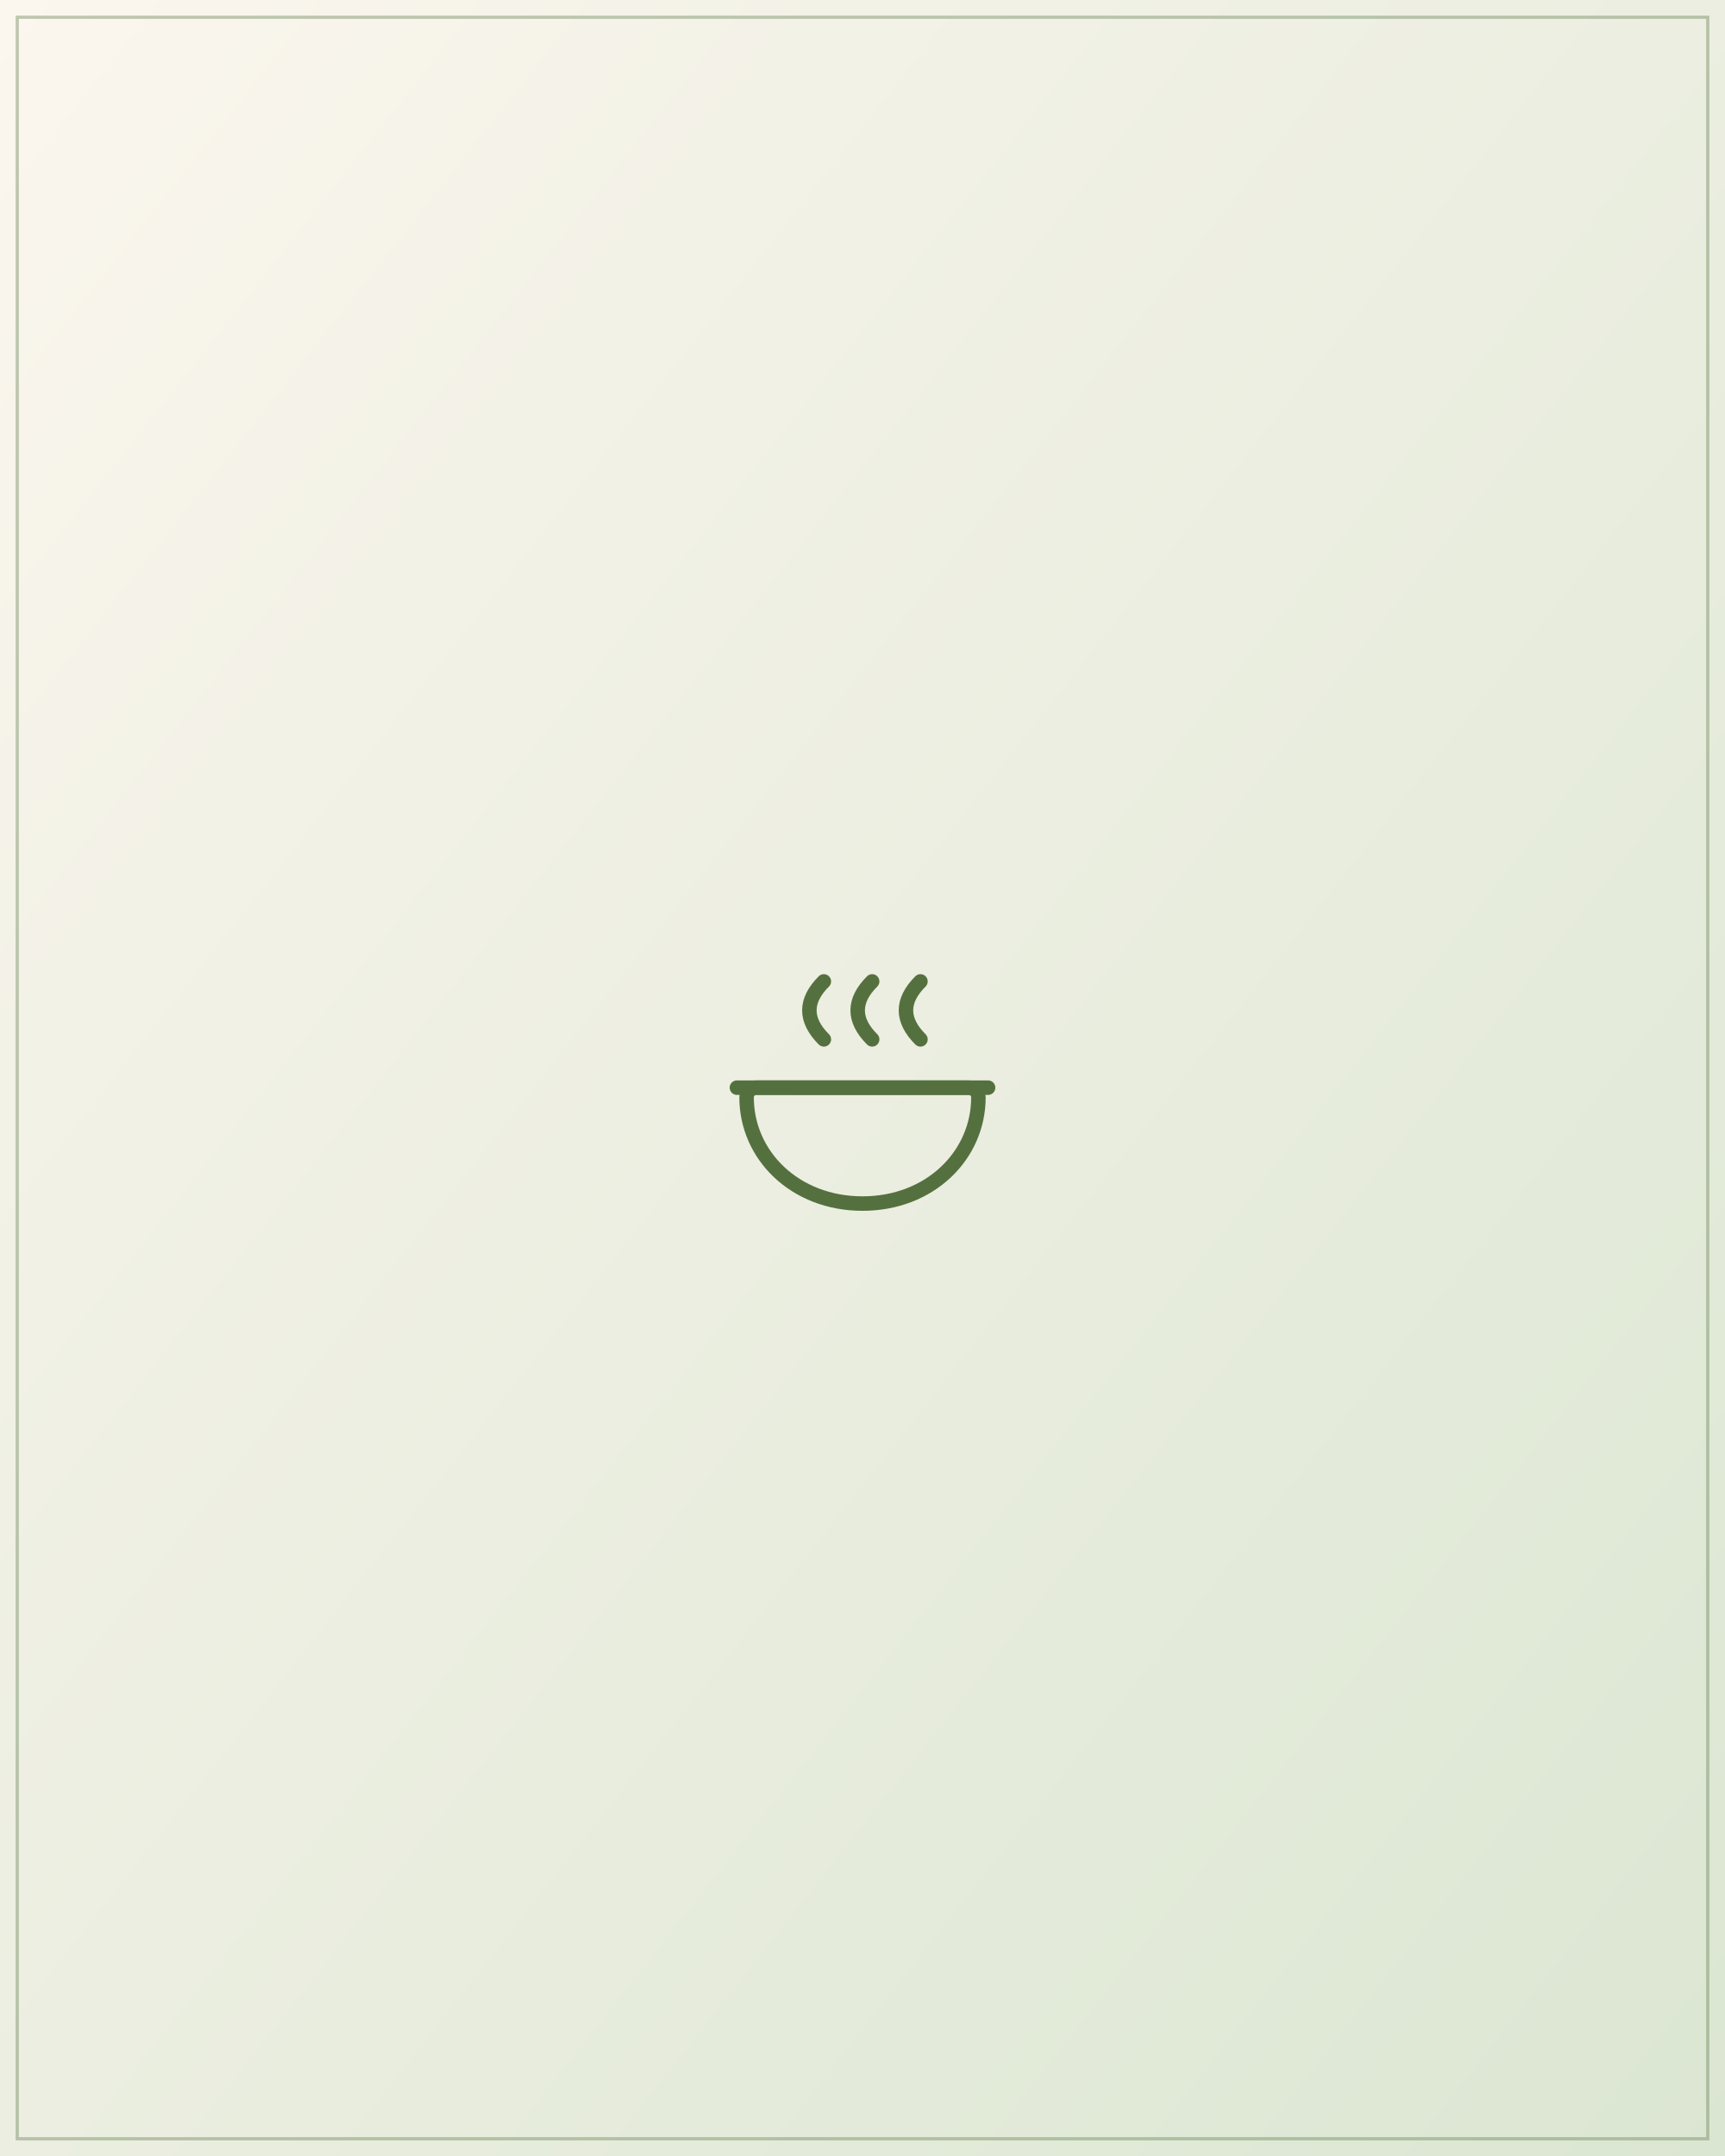
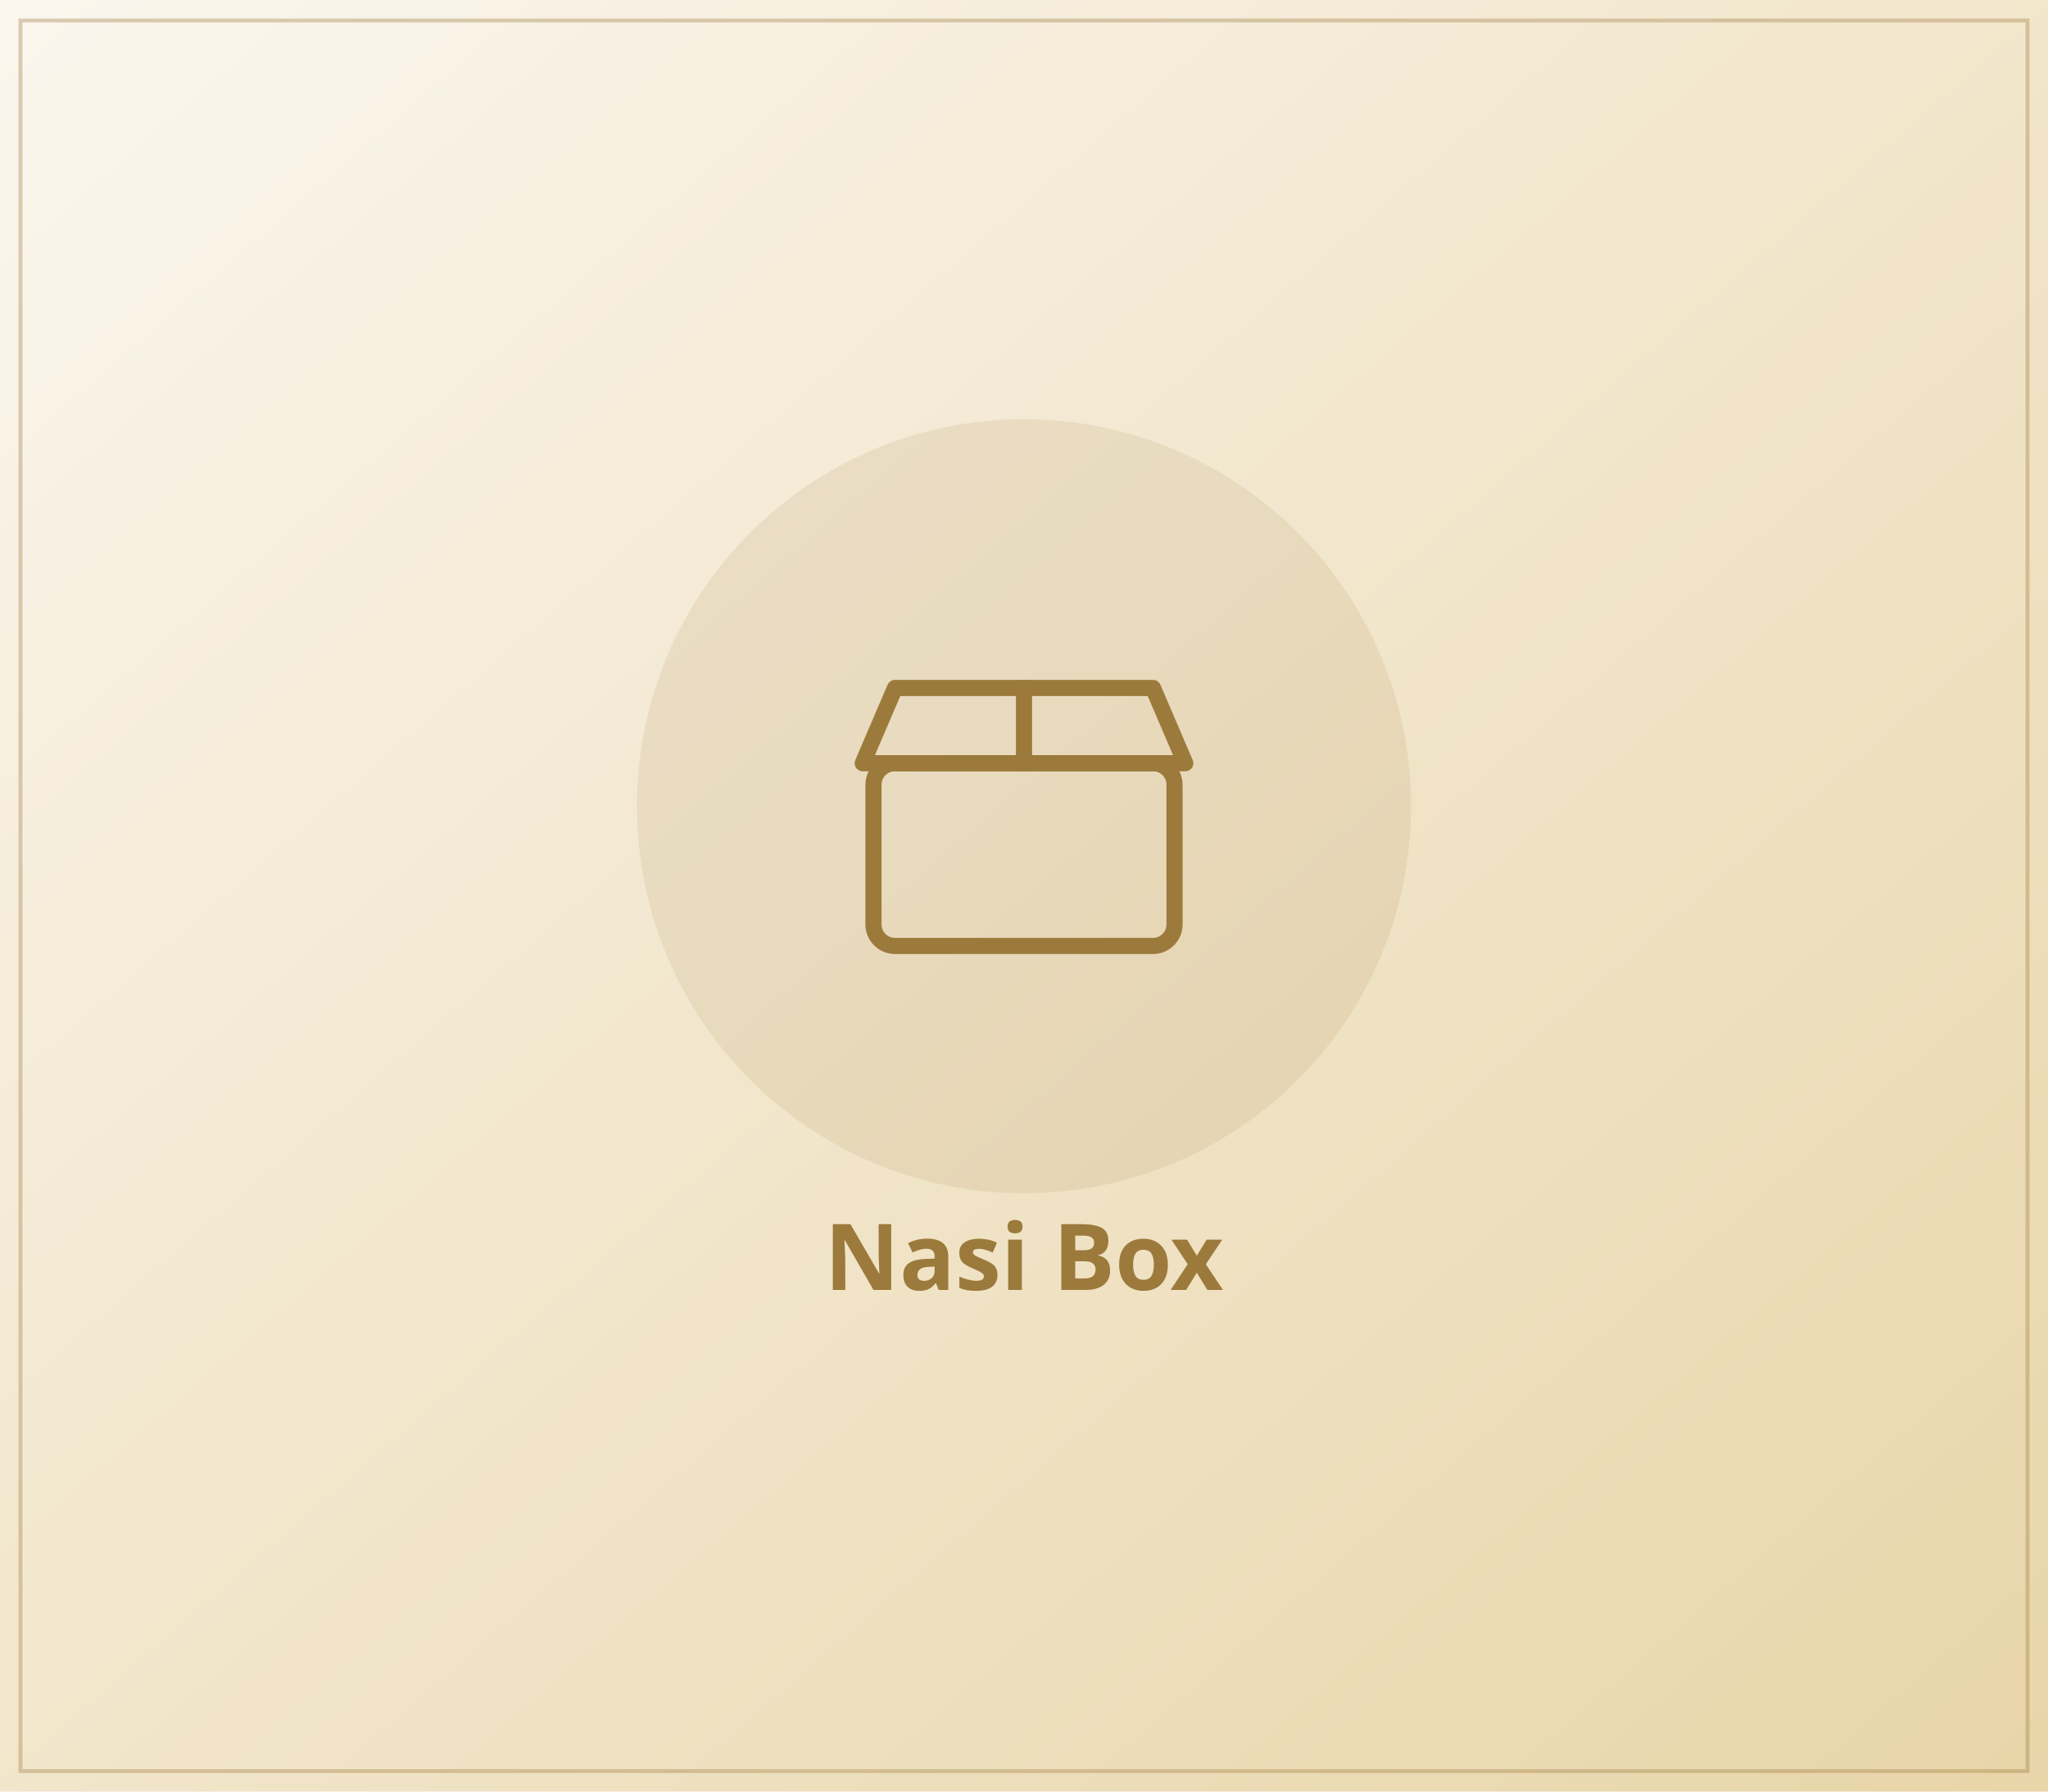
- <svg xmlns="http://www.w3.org/2000/svg" viewBox="0 0 800 1000" width="800" height="1000" role="img" aria-label="Placeholder foto Catering Mak Yo">
+ <svg xmlns="http://www.w3.org/2000/svg" viewBox="0 0 800 700" width="800" height="700" role="img" aria-label="Nasi Box">
  <defs>
-     <linearGradient id="grad-gallery-1" x1="0" y1="0" x2="1" y2="1">
+     <linearGradient id="grad-gallery-01" x1="0" y1="0" x2="1" y2="1">
      <stop offset="0%" stop-color="#FBF6EE" />
-       <stop offset="100%" stop-color="#DBE6D2" />
+       <stop offset="100%" stop-color="#E8D5A8" />
    </linearGradient>
  </defs>
-   <rect width="800" height="1000" fill="url(#grad-gallery-1)" />
-   <rect x="8" y="8" width="784" height="984" fill="none" stroke="#55703F" stroke-opacity="0.35" stroke-width="1.5" />
-   <g transform="translate(288, 388) scale(2.24)" color="#55703F">
-     <g fill="none" stroke="currentColor" stroke-width="3" stroke-linecap="round" stroke-linejoin="round">
-       <path d="M28 52 h44 a2 2 0 0 1 2 2 c0 12 -10 22 -24 22 s-24 -10 -24 -22 a2 2 0 0 1 2 -2 Z" />
-       <path d="M24 52 h52" />
-       <path d="M42 30 c-4 4 -4 8 0 12" />
-       <path d="M52 30 c-4 4 -4 8 0 12" />
-       <path d="M62 30 c-4 4 -4 8 0 12" />
-     </g>
+   <rect width="800" height="700" fill="url(#grad-gallery-01)" />
+   <rect x="8" y="8" width="784" height="684" fill="none" stroke="#9C7A3C" stroke-opacity="0.35" stroke-width="1.5" />
+   <circle cx="400" cy="315" r="151.2" fill="#9C7A3C" fill-opacity="0.12" />
+   <g transform="translate(295, 210) scale(2.1)" fill="none" stroke="#9C7A3C" stroke-width="3" stroke-linecap="round" stroke-linejoin="round">
+     <rect x="22" y="42" width="56" height="34" rx="4" />
+     <path d="M20 42 h60 l-6 -14 h-48 Z" />
+     <path d="M50 42 v-14" />
  </g>
+   <text x="400" y="504" text-anchor="middle" font-family="'Plus Jakarta Sans', sans-serif" font-size="36" font-weight="600" fill="#9C7A3C">Nasi Box</text>
</svg>
